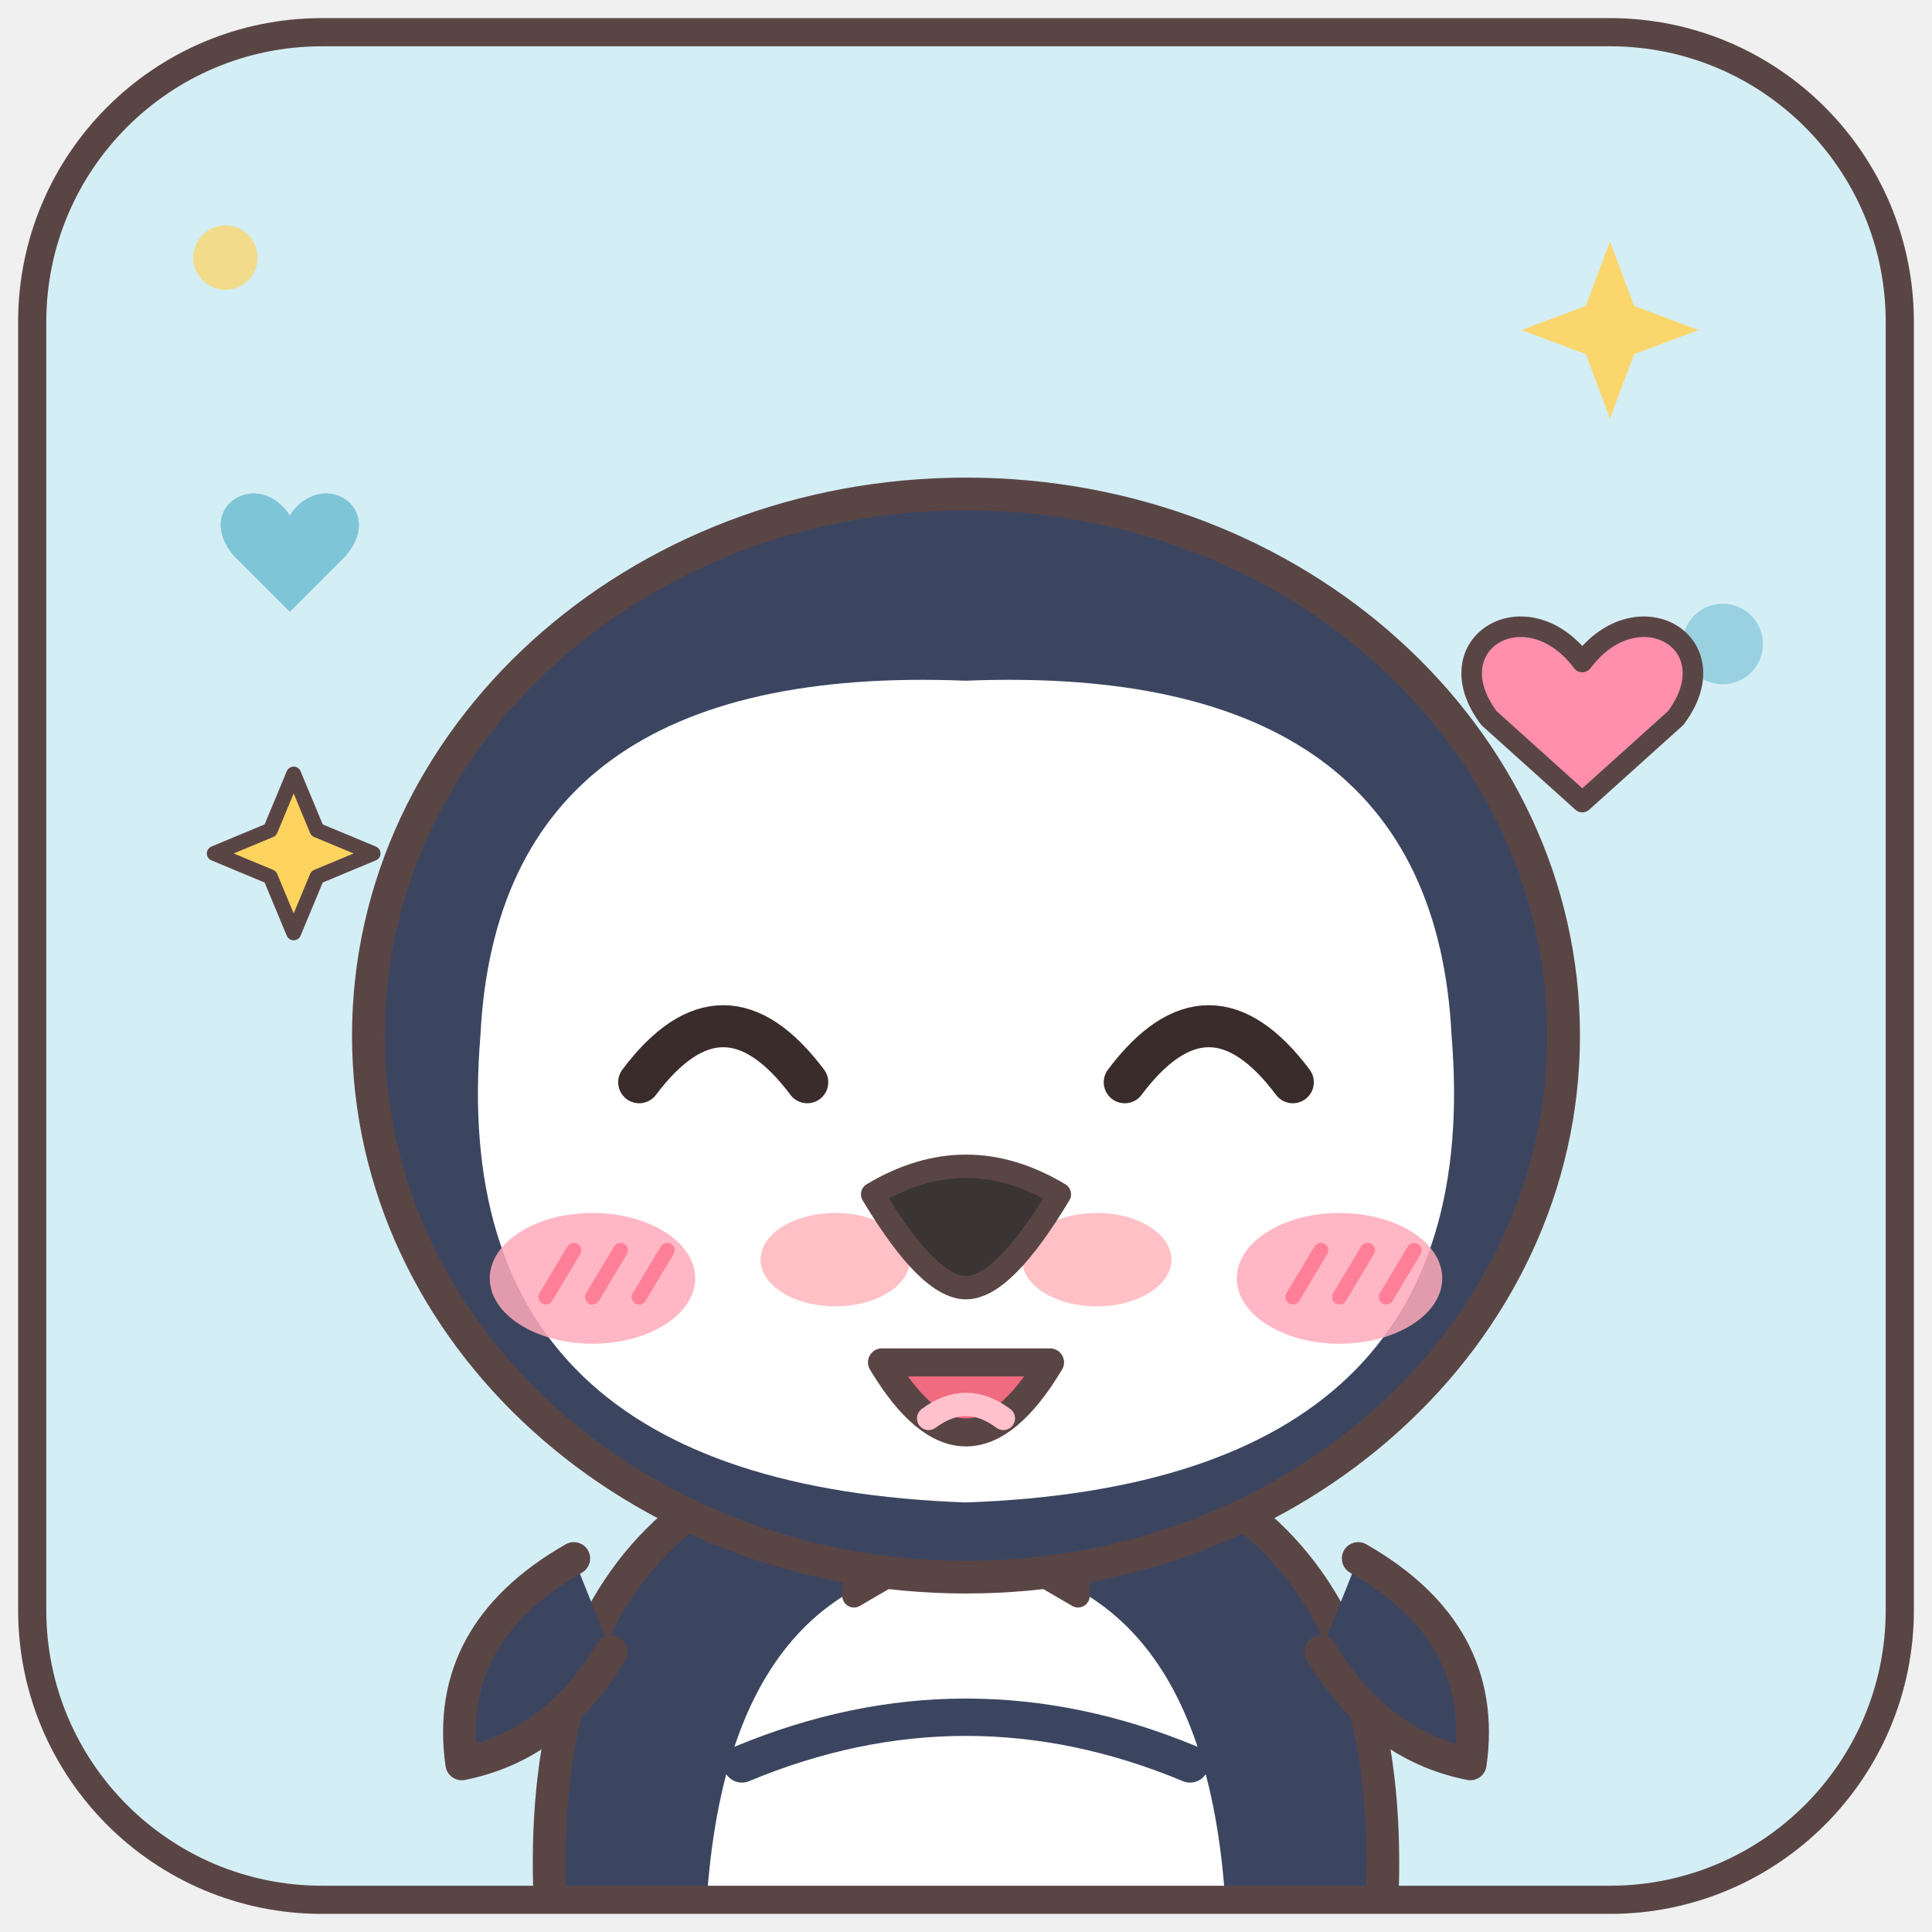
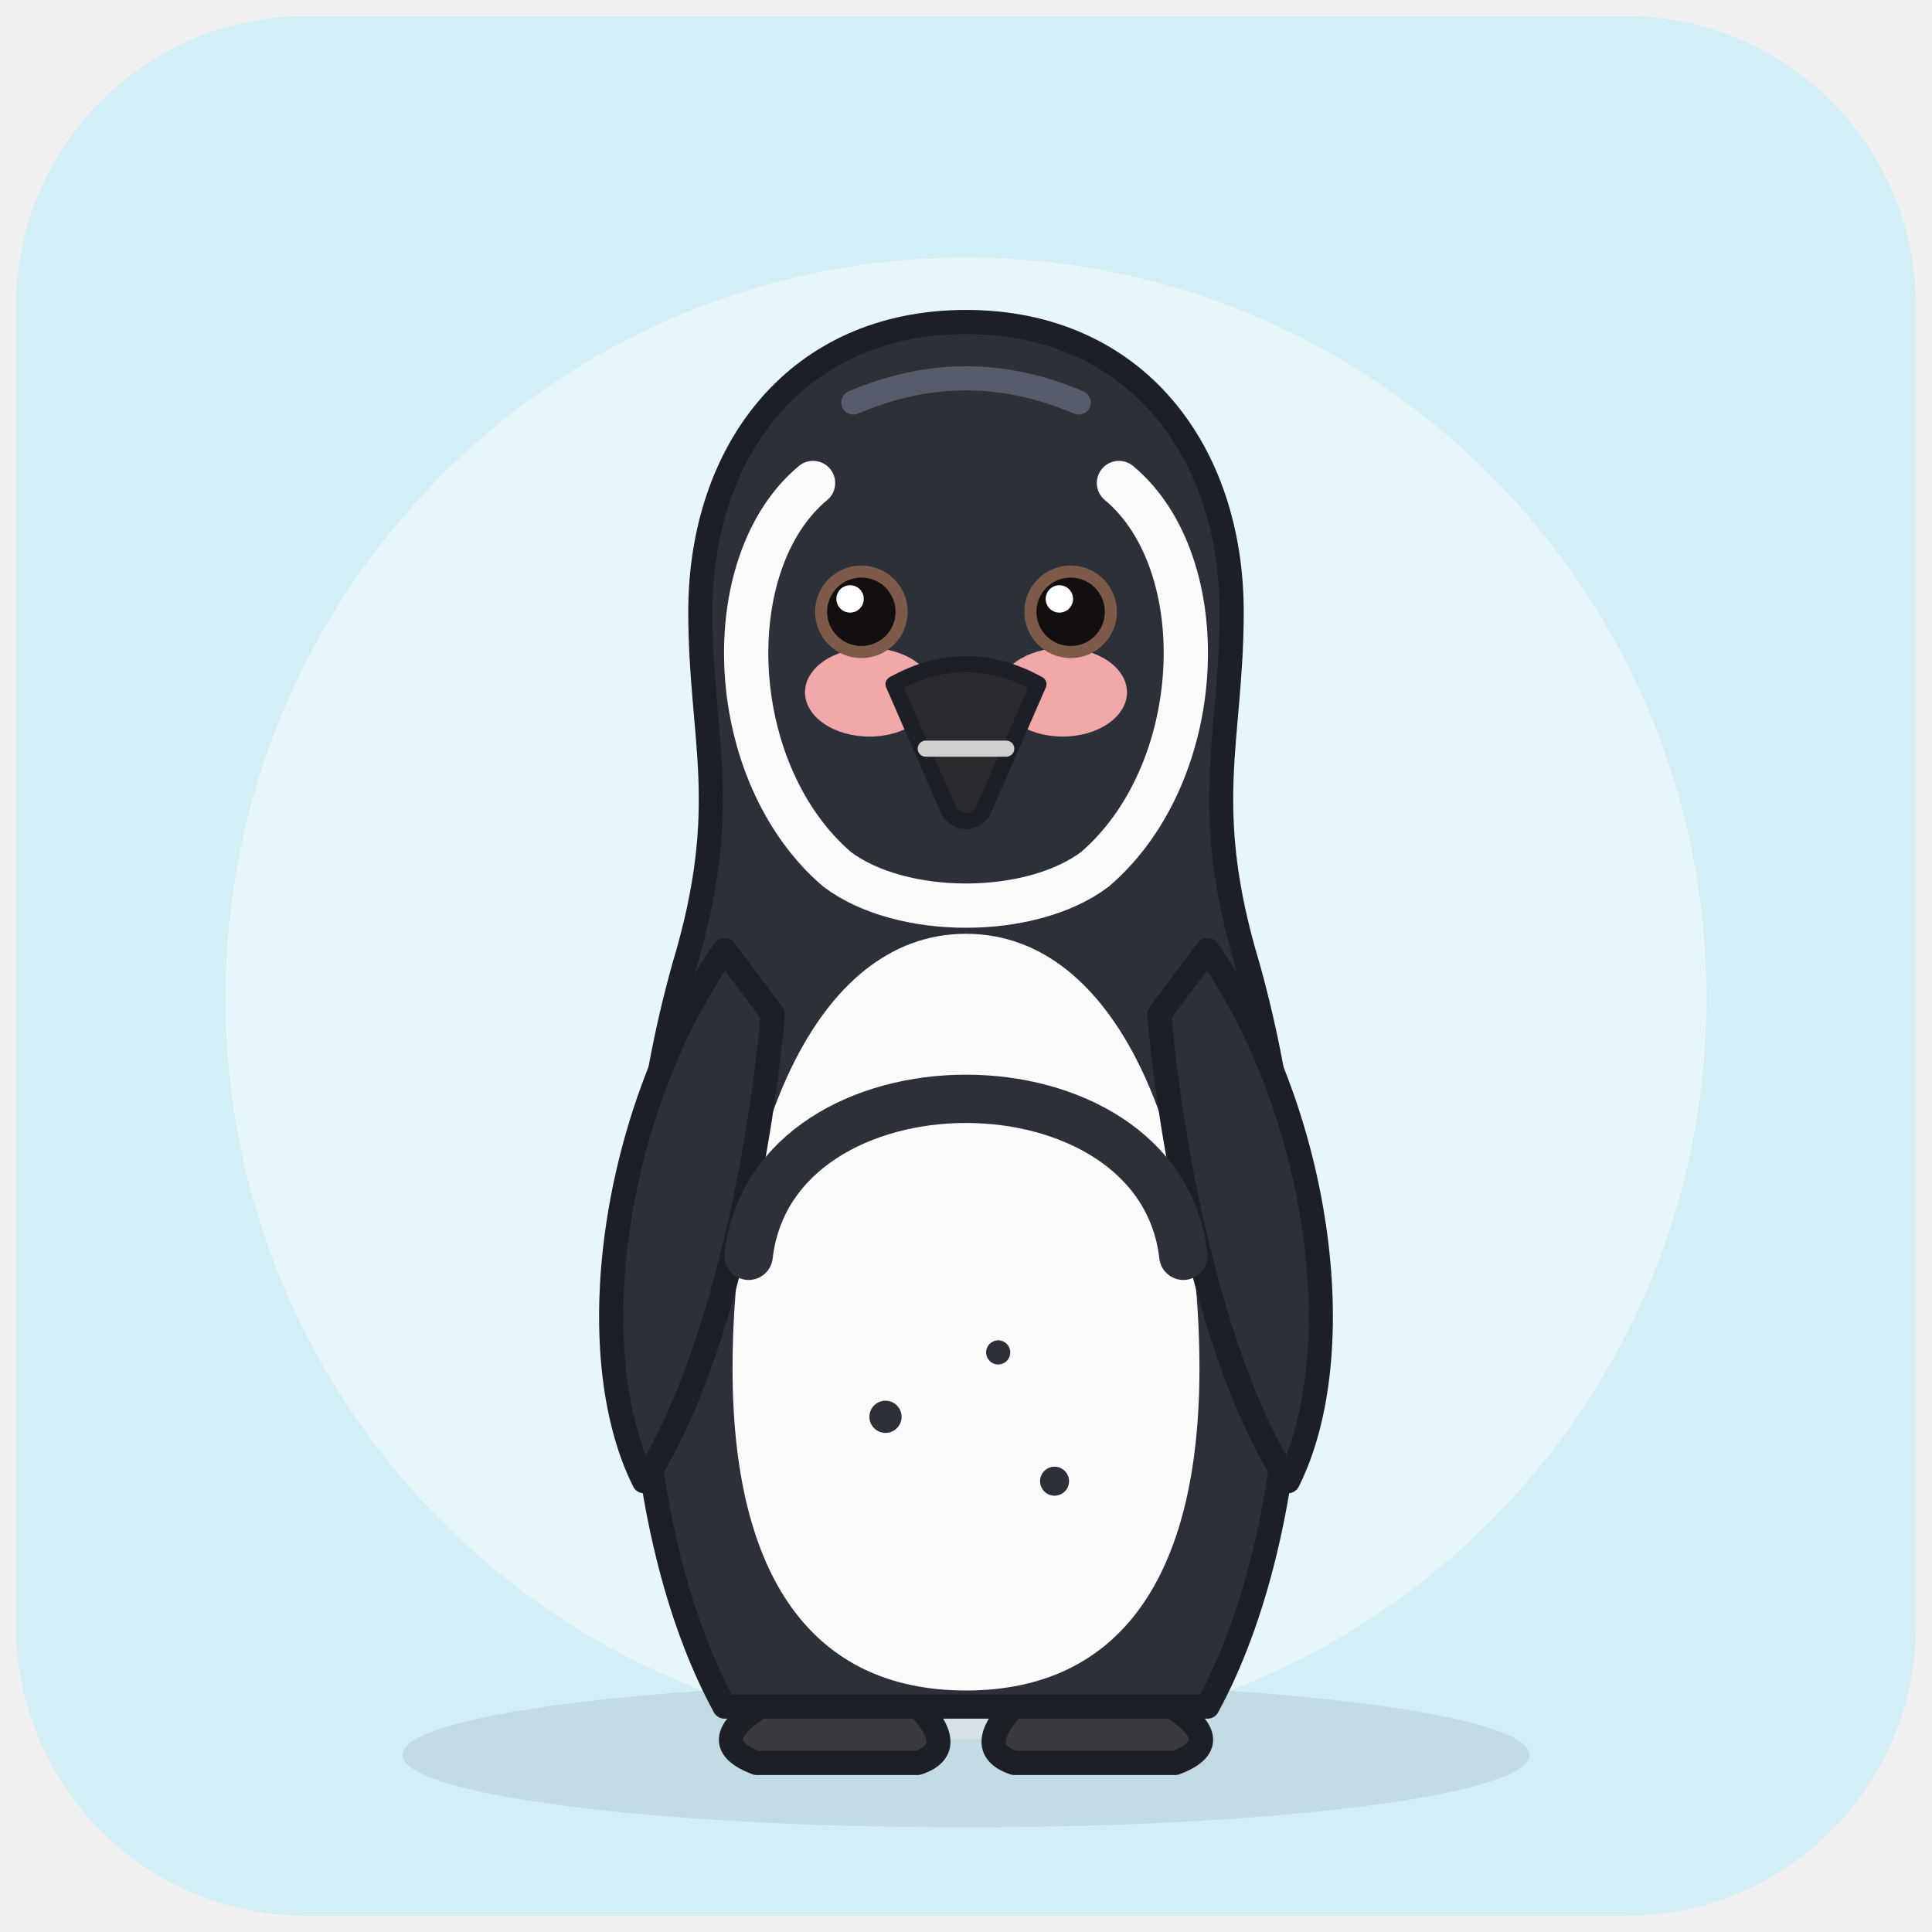
<svg xmlns="http://www.w3.org/2000/svg" viewBox="0 0 240 240" role="img" aria-label="フンボルトペンギン">
-   <defs>
-     <clipPath id="frame">
-       <rect x="4" y="4" width="232" height="232" rx="36" />
-     </clipPath>
-   </defs>
-   <rect x="4" y="4" width="232" height="232" rx="36" fill="#d4eef5" />
-   <path d="M200 30 l3 8 8 3 -8 3 -3 8 -3 -8 -8 -3 8 -3z" fill="#ffd45e" opacity="0.9" />
-   <path d="M36 64 c-4 -6 -12 -1 -7 5 l7 7 7 -7 c5 -6 -3 -11 -7 -5z" fill="#2a9cbb" opacity="0.5" />
-   <circle cx="214" cy="80" r="5" fill="#2a9cbb" opacity="0.35" />
-   <circle cx="28" cy="32" r="4" fill="#ffd45e" opacity="0.7" />
-   <g clip-path="url(#frame)">
-     <svg x="4" y="8" width="232" height="232" viewBox="0 0 200 200">
-       <path d="M56 204 Q50 148 100 146 Q150 148 144 204 Z" fill="#3c4560" stroke="#5a4545" stroke-width="3.5" stroke-linejoin="round" stroke-linecap="round" />
-       <path d="M72 204 Q72 162 100 160 Q128 162 128 204 Z" fill="#fff" />
-       <path d="M76 182 Q100 172 124 182" fill="none" stroke="#3c4560" stroke-width="4" stroke-linecap="round" />
-       <path d="M88 150 L100 157 L88 164 Z M112 150 L100 157 L112 164 Z" fill="#5cc3dd" stroke="#5a4545" stroke-width="2.5" stroke-linejoin="round" stroke-linecap="round" />
-       <circle cx="100" cy="157" r="3.5" fill="#5cc3dd" stroke="#5a4545" stroke-width="2.5" stroke-linejoin="round" stroke-linecap="round" />
-       <path d="M58 160 q-14 8 -12 22 q10 -2 16 -12" fill="#3c4560" stroke="#5a4545" stroke-width="3.5" stroke-linejoin="round" stroke-linecap="round" />
-       <path d="M142 160 q14 8 12 22 q-10 -2 -16 -12" fill="#3c4560" stroke="#5a4545" stroke-width="3.5" stroke-linejoin="round" stroke-linecap="round" />
-       <ellipse cx="100" cy="104" rx="64" ry="58" fill="#3c4560" stroke="#5a4545" stroke-width="3.5" stroke-linejoin="round" stroke-linecap="round" />
-       <path d="M48 104 Q50 64 100 66 Q150 64 152 104 Q156 152 100 154 Q44 152 48 104 Z" fill="#fff" />
-       <ellipse cx="86" cy="128" rx="8" ry="5" fill="#ffc0c6" />
-       <ellipse cx="114" cy="128" rx="8" ry="5" fill="#ffc0c6" />
-       <path d="M90 121 Q100 115 110 121 Q104 131 100 131 Q96 131 90 121 Z" fill="#3b3434" stroke="#5a4545" stroke-width="2.5" stroke-linejoin="round" stroke-linecap="round" />
-       <ellipse cx="60" cy="130" rx="11" ry="7" fill="#ffaabb" opacity="0.85" />
-       <path d="M55 132 l3 -5 M60 132 l3 -5 M65 132 l3 -5" stroke="#ff7f99" stroke-width="1.6" stroke-linecap="round" />
-       <ellipse cx="140" cy="130" rx="11" ry="7" fill="#ffaabb" opacity="0.85" />
-       <path d="M135 132 l3 -5 M140 132 l3 -5 M145 132 l3 -5" stroke="#ff7f99" stroke-width="1.6" stroke-linecap="round" />
-       <path d="M65 109 Q74 97 83 109" fill="none" stroke="#3b2c2c" stroke-width="4.5" stroke-linecap="round" stroke-linejoin="round" />
-       <path d="M117 109 Q126 97 135 109" fill="none" stroke="#3b2c2c" stroke-width="4.5" stroke-linecap="round" stroke-linejoin="round" />
-       <path d="M91 139 Q100 154 109 139 Z" fill="#f06a80" stroke="#5a4545" stroke-width="3" stroke-linecap="round" stroke-linejoin="round" />
-       <path d="M96 145 Q100 142 104 145" fill="none" stroke="#ffc2cc" stroke-width="2.5" stroke-linecap="round" />
-       <path d="M166 64 c-6 -8 -16 -2 -10 6 l10 9 10 -9 c6 -8 -4 -14 -10 -6z" fill="#ff8fab" stroke="#5a4545" stroke-width="2.2" stroke-linejoin="round" />
-       <path d="M28 76 l2.5 6 6 2.5 -6 2.5 -2.5 6 -2.5 -6 -6 -2.5 6 -2.5z" fill="#ffd45e" stroke="#5a4545" stroke-width="1.6" stroke-linejoin="round" />
-     </svg>
-   </g>
-   <rect x="4" y="4" width="232" height="232" rx="36" fill="none" stroke="#5a4545" stroke-width="3.5" stroke-linejoin="round" stroke-linecap="round" />
+   <rect x="2" y="2" width="236" height="236" rx="36" fill="#d4eef5" />
+   <circle cx="120" cy="124" r="92" fill="#fff" opacity="0.45" />
+   <ellipse cx="120" cy="218" rx="70" ry="9" fill="#2b2a33" opacity="0.1" />
+   <path d="M98 210 q-12 6 -4 9 h20 q6 -2 -2 -9 Z" fill="#3b3b3f" stroke="#1c1f25" stroke-width="3" stroke-linejoin="round" />
+   <path d="M142 210 q12 6 4 9 h-20 q-6 -2 2 -9 Z" fill="#3b3b3f" stroke="#1c1f25" stroke-width="3" stroke-linejoin="round" />
+   <path d="M120 40 C141 40 153 56 153 76 C153 92 149 100 155 120 C164 152 162 190 150 212 L90 212 C78 190 76 152 85 120 C91 100 87 92 87 76 C87 56 99 40 120 40 Z" fill="#2c3038" stroke="#1c1f25" stroke-width="3" stroke-linejoin="round" />
+   <path d="M120 116 C139 116 149 142 149 170 C149 196 139 210 120 210 C101 210 91 196 91 170 C91 142 101 116 120 116 Z" fill="#fbfbfb" />
+   <path d="M90 118 C76 138 72 168 80 184 C88 172 94 148 96 126 Z" fill="#2c3038" stroke="#1c1f25" stroke-width="3" stroke-linejoin="round" />
+   <path d="M150 118 C164 138 168 168 160 184 C152 172 146 148 144 126 Z" fill="#2c3038" stroke="#1c1f25" stroke-width="3" stroke-linejoin="round" />
+   <path d="M93 156 C96 130 144 130 147 156" fill="none" stroke="#2c3038" stroke-width="6" stroke-linecap="round" />
+   <circle cx="110" cy="176" r="2" fill="#2c3038" />
+   <circle cx="131" cy="184" r="1.8" fill="#2c3038" />
+   <circle cx="124" cy="168" r="1.5" fill="#2c3038" />
+   <path d="M101 60 C89 70 90 96 104 108 C112 114 128 114 136 108 C150 96 151 70 139 60" fill="none" stroke="#fbfbfb" stroke-width="5.5" stroke-linecap="round" />
+   <ellipse cx="108" cy="86" rx="8" ry="5.5" fill="#f2a7a9" />
+   <ellipse cx="132" cy="86" rx="8" ry="5.5" fill="#f2a7a9" />
+   <circle cx="107" cy="76" r="5" fill="#140f0f" stroke="#7d5a4a" stroke-width="1.5" />
+   <circle cx="105.6" cy="74.4" r="1.7" fill="#fff" />
+   <circle cx="133" cy="76" r="5" fill="#140f0f" stroke="#7d5a4a" stroke-width="1.5" />
+   <circle cx="131.6" cy="74.4" r="1.7" fill="#fff" />
+   <path d="M111 85 Q120 80 129 85 L122 101 Q120 103 118 101 Z" fill="#2a2a2e" stroke="#1c1f25" stroke-width="2" stroke-linejoin="round" />
+   <path d="M115 93 L125 93" stroke="#cfcfcf" stroke-width="2" stroke-linecap="round" />
+   <path d="M106 50 Q120 44 134 50" fill="none" stroke="#565c69" stroke-width="3" stroke-linecap="round" />
</svg>
